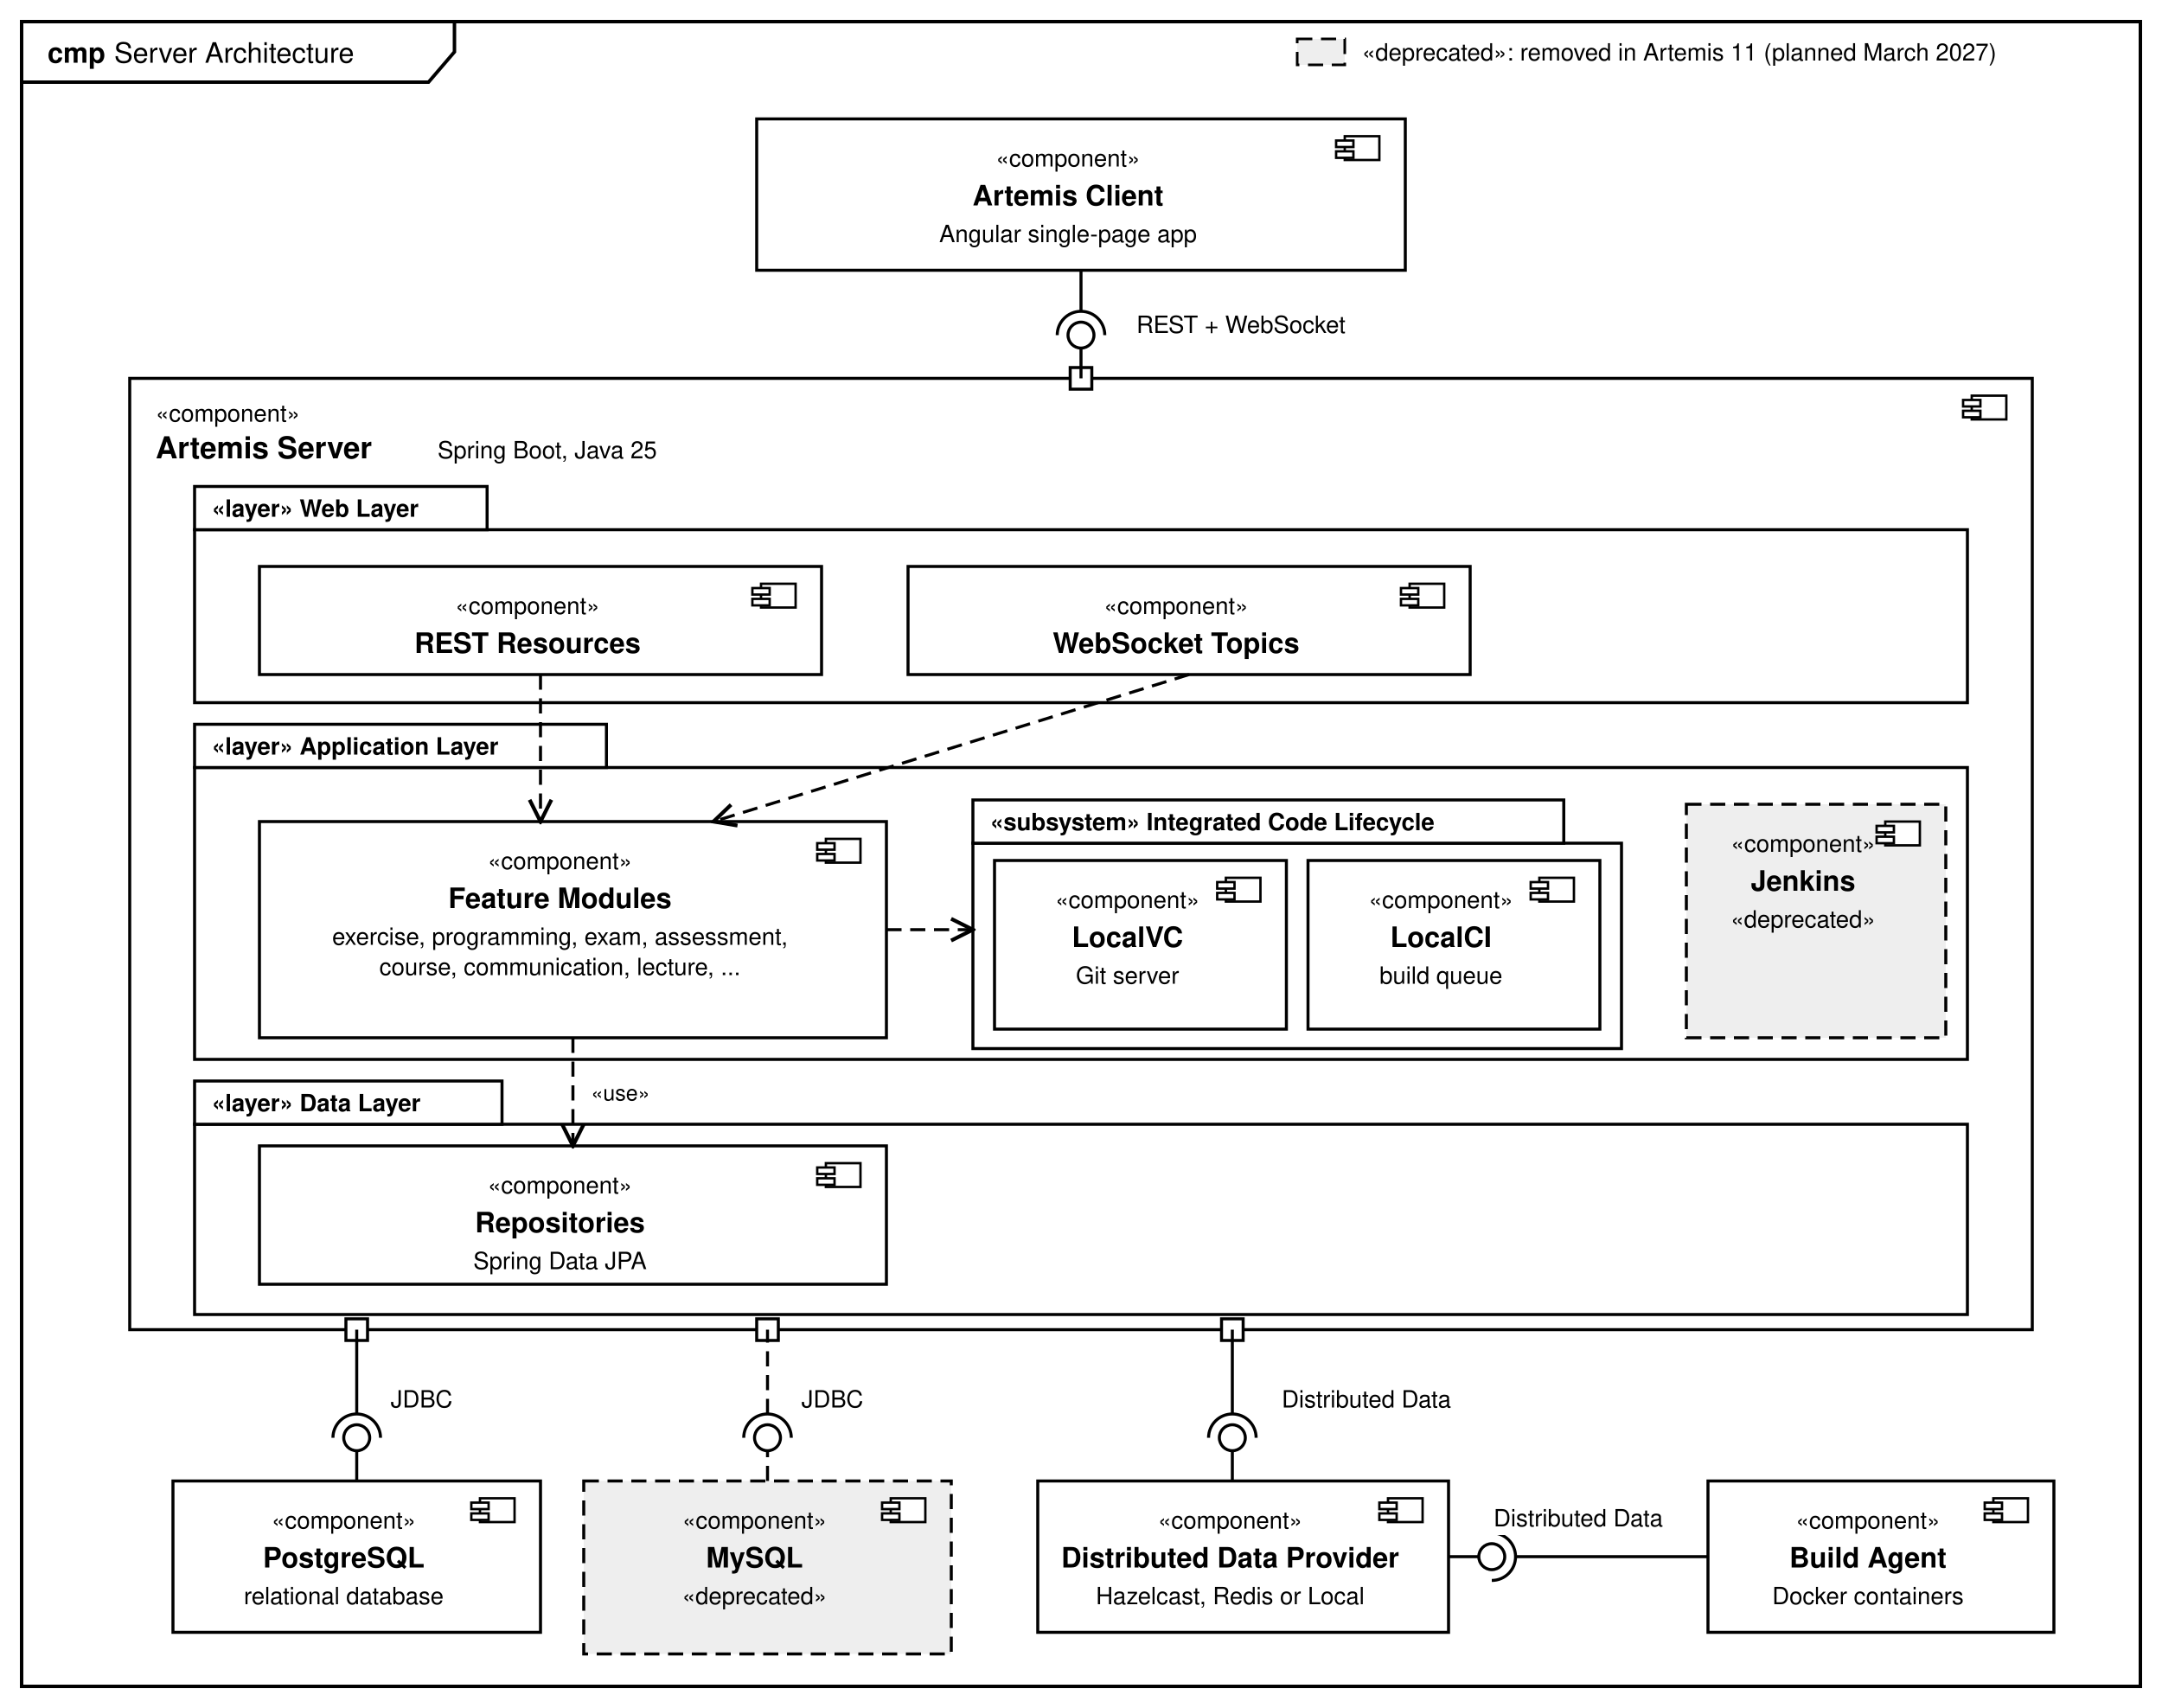
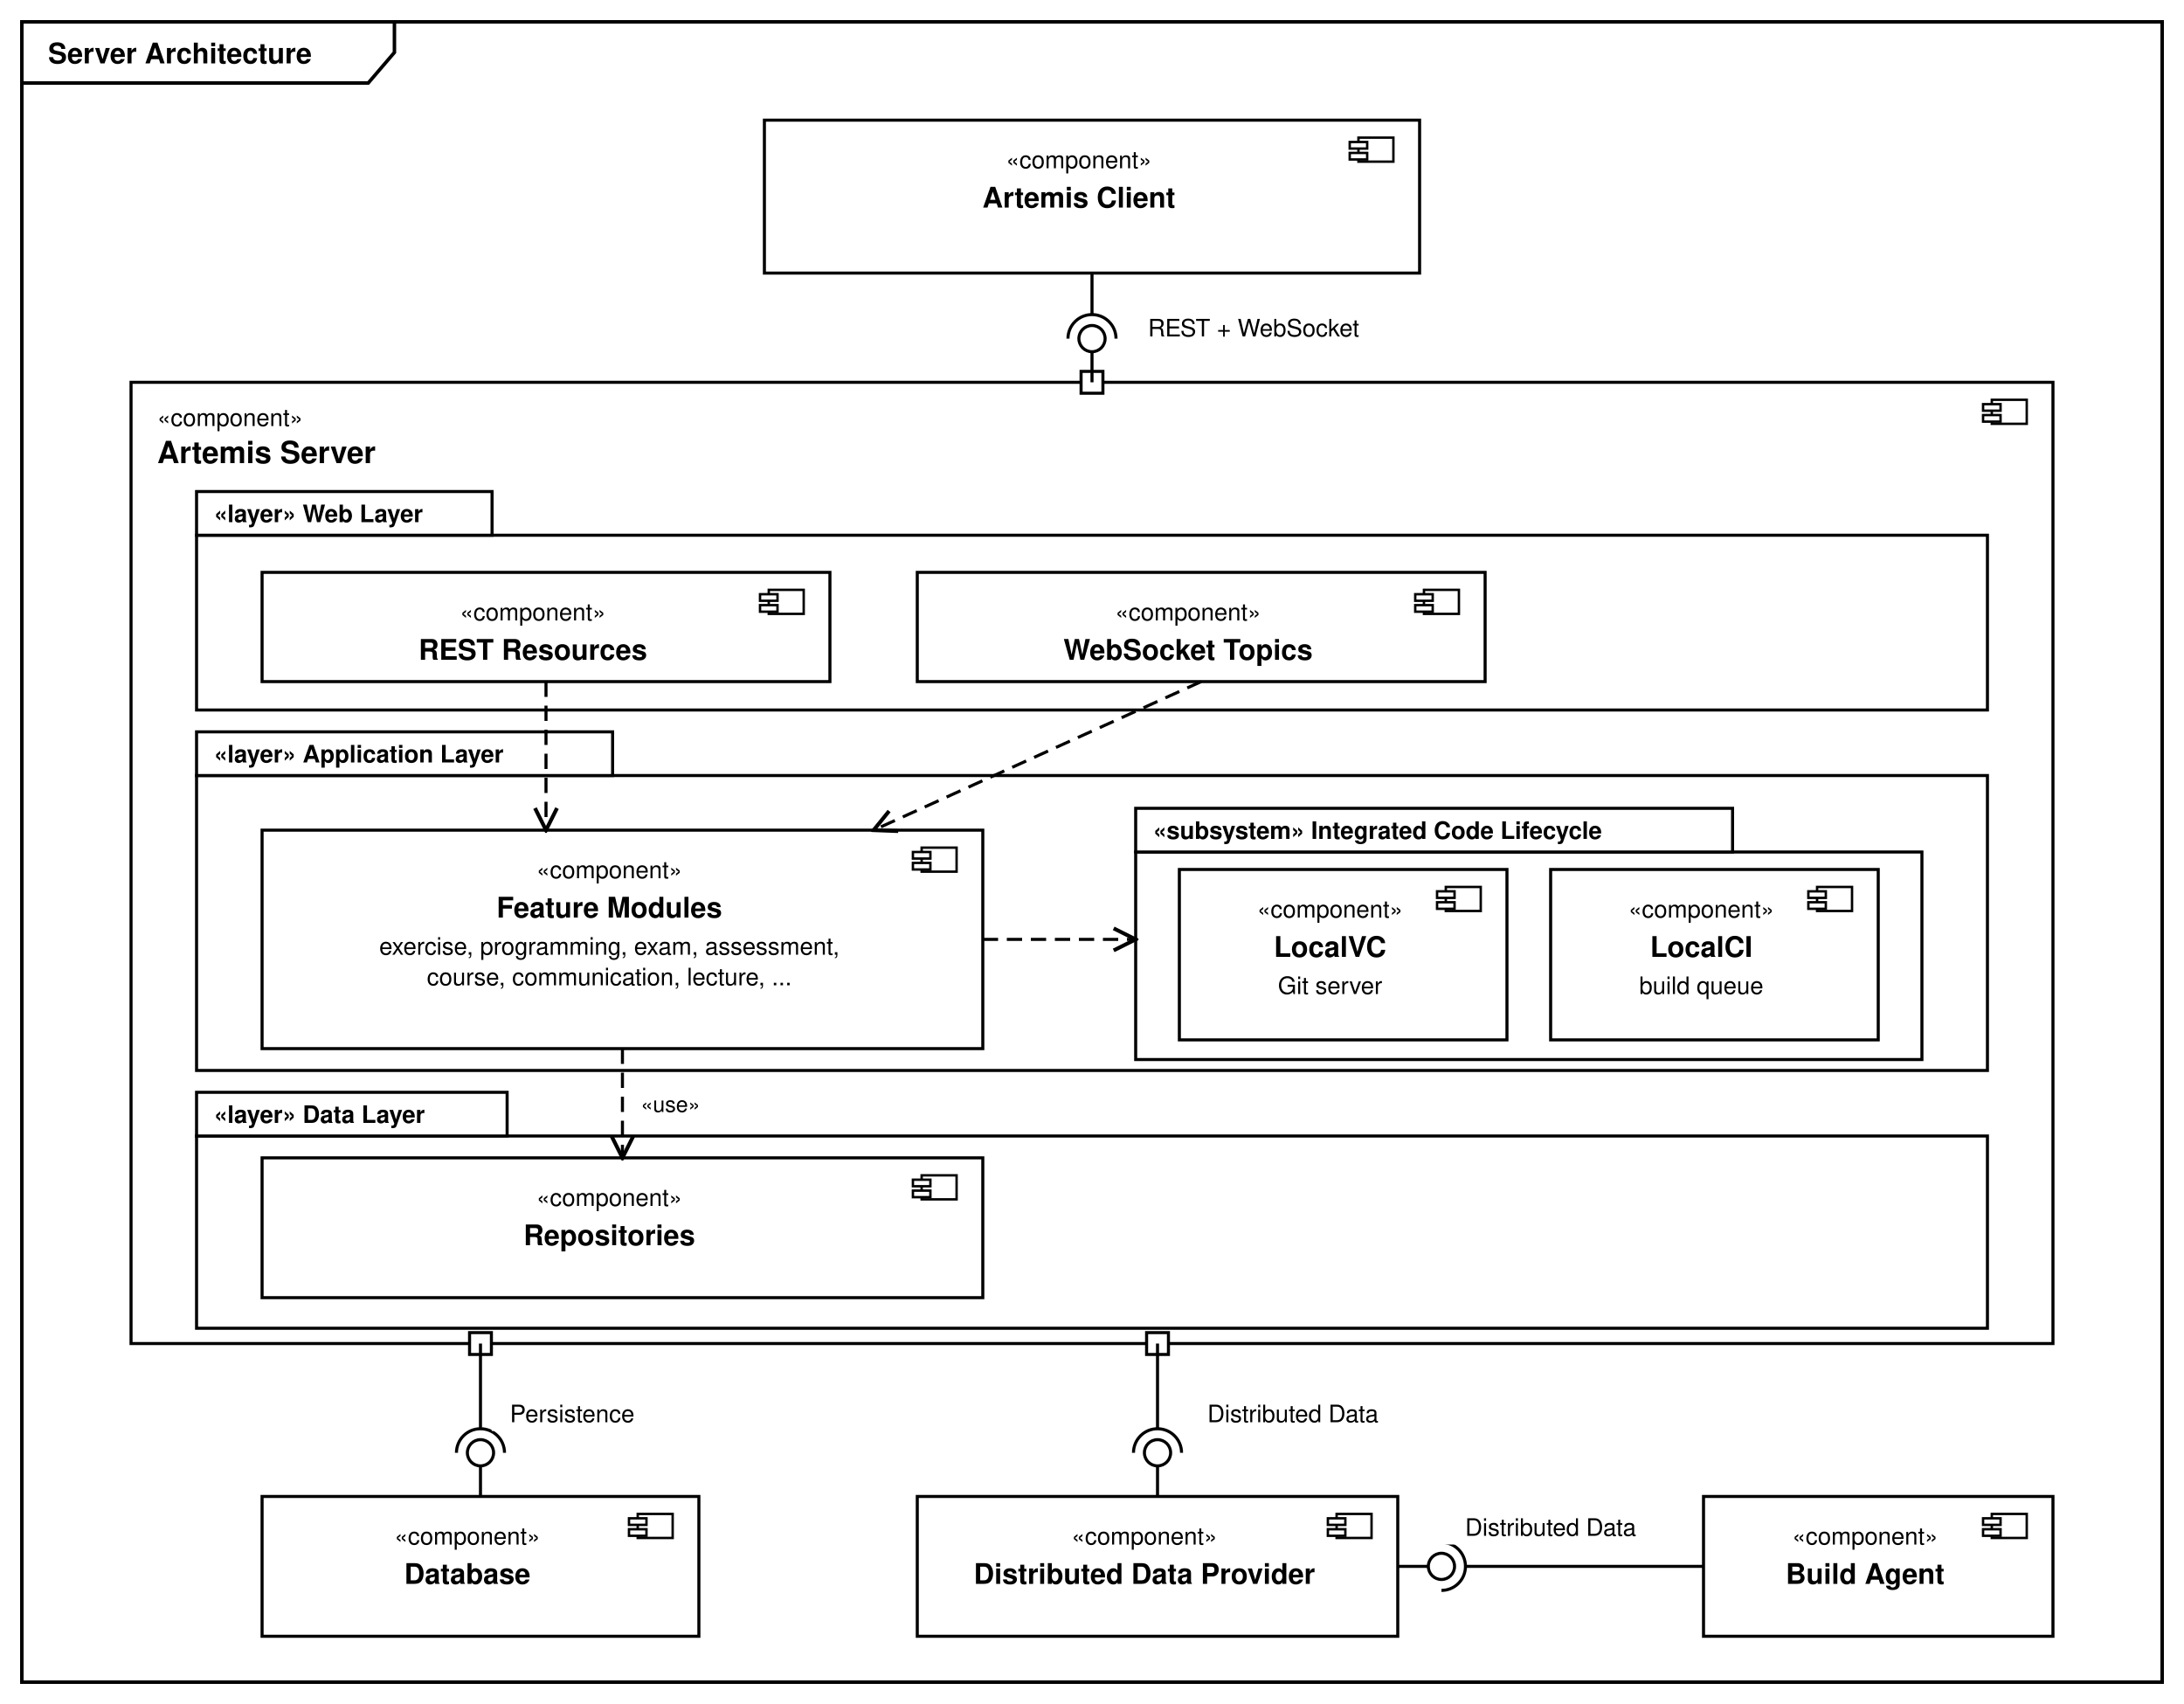
- <svg xmlns="http://www.w3.org/2000/svg" viewBox="0 0 1000 790" width="1000" height="790" font-family="Helvetica, Arial, sans-serif" role="img" aria-labelledby="t d">
+ <svg xmlns="http://www.w3.org/2000/svg" viewBox="0 0 1000 780" width="1000" height="780" font-family="Helvetica, Arial, sans-serif" role="img" aria-labelledby="t d">
  <defs>
    <marker id="open" viewBox="0 0 10 10" refX="9" refY="5" markerWidth="9" markerHeight="9" orient="auto">
      <path d="M1 1 L9 5 L1 9" fill="none" stroke="#000000" stroke-width="1.4" />
    </marker>
  </defs>
-   <rect width="1000" height="790" fill="#ffffff" />
-   <rect x="10" y="10" width="980" height="770" fill="#ffffff" stroke="#000000" stroke-width="1.6" />
-   <polygon points="10,10 210.2,10 210.2,24 198.2,38 10,38" fill="#ffffff" stroke="#000000" stroke-width="1.6" />
-   <text x="22" y="29" font-size="13" font-weight="700" font-style="normal" text-anchor="start" fill="#000000">cmp</text>
-   <text x="52.8" y="29" font-size="13" font-weight="400" font-style="normal" text-anchor="start" fill="#000000">Server Architecture</text>
+   <rect width="1000" height="780" fill="#ffffff" />
+   <rect x="10" y="10" width="980" height="760" fill="#ffffff" stroke="#000000" stroke-width="1.6" />
+   <polygon points="10,10 180.6,10 180.6,24 168.6,38 10,38" fill="#ffffff" stroke="#000000" stroke-width="1.6" />
+   <text x="22" y="29" font-size="13" font-weight="700" font-style="normal" text-anchor="start" fill="#000000">Server Architecture</text>
  <rect x="350" y="55" width="300" height="70" fill="#ffffff" stroke="#000000" stroke-width="1.4" />
  <rect x="622" y="63" width="16" height="11" fill="#ffffff" stroke="#000000" stroke-width="1.1" />
  <rect x="618" y="65" width="8" height="3" fill="#ffffff" stroke="#000000" stroke-width="1.1" />
  <rect x="618" y="70" width="8" height="3" fill="#ffffff" stroke="#000000" stroke-width="1.1" />
  <text x="494.0" y="77" font-size="11" font-weight="400" font-style="normal" text-anchor="middle" fill="#000000">«component»</text>
  <text x="494.0" y="95" font-size="13" font-weight="700" font-style="normal" text-anchor="middle" fill="#000000">Artemis Client</text>
-   <text x="494.0" y="112" font-size="11" font-weight="400" font-style="normal" text-anchor="middle" fill="#000000">Angular single-page app</text>
  <rect x="60" y="175" width="880" height="440" fill="#ffffff" stroke="#000000" stroke-width="1.4" />
  <rect x="912" y="183" width="16" height="11" fill="#ffffff" stroke="#000000" stroke-width="1.1" />
  <rect x="908" y="185" width="8" height="3" fill="#ffffff" stroke="#000000" stroke-width="1.1" />
  <rect x="908" y="190" width="8" height="3" fill="#ffffff" stroke="#000000" stroke-width="1.1" />
  <text x="72" y="195" font-size="11" font-weight="400" font-style="normal" text-anchor="start" fill="#000000">«component»</text>
  <text x="72" y="212" font-size="14" font-weight="700" font-style="normal" text-anchor="start" fill="#000000">Artemis Server</text>
-   <text x="202.4" y="212" font-size="11" font-weight="400" font-style="normal" text-anchor="start" fill="#000000">Spring Boot, Java 25</text>
  <rect x="495" y="170" width="10" height="10" fill="#ffffff" stroke="#000000" stroke-width="1.4" />
  <line x1="500" y1="175" x2="500.0" y2="161.0" stroke="#000000" stroke-width="1.4" />
  <circle cx="500.0" cy="155.0" r="6" fill="#ffffff" stroke="#000000" stroke-width="1.4" />
  <path d="M 511.0 155.0 A 11 11 0 0 0 489.0 155.0" fill="none" stroke="#000000" stroke-width="1.4" />
  <polyline points="500.0,144.0 500,125" fill="none" stroke="#000000" stroke-width="1.4" />
  <rect x="521.72" y="143" width="104.56" height="15" fill="#ffffff" />
  <text x="574" y="154" font-size="11" font-weight="400" font-style="normal" text-anchor="middle" fill="#000000">REST + WebSocket</text>
  <rect x="90" y="245" width="820" height="80" fill="#ffffff" stroke="#000000" stroke-width="1.4" />
  <rect x="90" y="225" width="135.3" height="20" fill="#ffffff" stroke="#000000" stroke-width="1.4" />
  <text x="98" y="239" font-size="11" font-weight="700" font-style="normal" text-anchor="start" fill="#000000">«layer» Web Layer</text>
  <rect x="120" y="262" width="260" height="50" fill="#ffffff" stroke="#000000" stroke-width="1.4" />
  <rect x="352" y="270" width="16" height="11" fill="#ffffff" stroke="#000000" stroke-width="1.1" />
  <rect x="348" y="272" width="8" height="3" fill="#ffffff" stroke="#000000" stroke-width="1.1" />
  <rect x="348" y="277" width="8" height="3" fill="#ffffff" stroke="#000000" stroke-width="1.1" />
  <text x="244.0" y="284" font-size="11" font-weight="400" font-style="normal" text-anchor="middle" fill="#000000">«component»</text>
  <text x="244.0" y="302" font-size="13" font-weight="700" font-style="normal" text-anchor="middle" fill="#000000">REST Resources</text>
  <rect x="420" y="262" width="260" height="50" fill="#ffffff" stroke="#000000" stroke-width="1.4" />
  <rect x="652" y="270" width="16" height="11" fill="#ffffff" stroke="#000000" stroke-width="1.1" />
  <rect x="648" y="272" width="8" height="3" fill="#ffffff" stroke="#000000" stroke-width="1.1" />
  <rect x="648" y="277" width="8" height="3" fill="#ffffff" stroke="#000000" stroke-width="1.1" />
  <text x="544.0" y="284" font-size="11" font-weight="400" font-style="normal" text-anchor="middle" fill="#000000">«component»</text>
  <text x="544.0" y="302" font-size="13" font-weight="700" font-style="normal" text-anchor="middle" fill="#000000">WebSocket Topics</text>
  <rect x="90" y="355" width="820" height="135" fill="#ffffff" stroke="#000000" stroke-width="1.4" />
  <rect x="90" y="335" width="190.5" height="20" fill="#ffffff" stroke="#000000" stroke-width="1.4" />
  <text x="98" y="349" font-size="11" font-weight="700" font-style="normal" text-anchor="start" fill="#000000">«layer» Application Layer</text>
-   <rect x="120" y="380" width="290" height="100" fill="#ffffff" stroke="#000000" stroke-width="1.4" />
-   <rect x="382" y="388" width="16" height="11" fill="#ffffff" stroke="#000000" stroke-width="1.1" />
-   <rect x="378" y="390" width="8" height="3" fill="#ffffff" stroke="#000000" stroke-width="1.1" />
-   <rect x="378" y="395" width="8" height="3" fill="#ffffff" stroke="#000000" stroke-width="1.1" />
-   <text x="259.0" y="402" font-size="11" font-weight="400" font-style="normal" text-anchor="middle" fill="#000000">«component»</text>
-   <text x="259.0" y="420" font-size="13" font-weight="700" font-style="normal" text-anchor="middle" fill="#000000">Feature Modules</text>
-   <text x="259.0" y="437" font-size="11" font-weight="400" font-style="normal" text-anchor="middle" fill="#000000">exercise, programming, exam, assessment,</text>
-   <text x="259.0" y="451" font-size="11" font-weight="400" font-style="normal" text-anchor="middle" fill="#000000">course, communication, lecture, ...</text>
-   <rect x="450" y="390" width="300" height="95" fill="#ffffff" stroke="#000000" stroke-width="1.4" />
-   <rect x="450" y="370" width="273.3" height="20" fill="#ffffff" stroke="#000000" stroke-width="1.4" />
-   <text x="458" y="384" font-size="11" font-weight="700" font-style="normal" text-anchor="start" fill="#000000">«subsystem» Integrated Code Lifecycle</text>
-   <rect x="460" y="398" width="135" height="78" fill="#ffffff" stroke="#000000" stroke-width="1.4" />
-   <rect x="567" y="406" width="16" height="11" fill="#ffffff" stroke="#000000" stroke-width="1.1" />
-   <rect x="563" y="408" width="8" height="3" fill="#ffffff" stroke="#000000" stroke-width="1.1" />
-   <rect x="563" y="413" width="8" height="3" fill="#ffffff" stroke="#000000" stroke-width="1.1" />
-   <text x="521.5" y="420" font-size="11" font-weight="400" font-style="normal" text-anchor="middle" fill="#000000">«component»</text>
-   <text x="521.5" y="438" font-size="13" font-weight="700" font-style="normal" text-anchor="middle" fill="#000000">LocalVC</text>
-   <text x="521.5" y="455" font-size="11" font-weight="400" font-style="normal" text-anchor="middle" fill="#000000">Git server</text>
-   <rect x="605" y="398" width="135" height="78" fill="#ffffff" stroke="#000000" stroke-width="1.4" />
-   <rect x="712" y="406" width="16" height="11" fill="#ffffff" stroke="#000000" stroke-width="1.1" />
-   <rect x="708" y="408" width="8" height="3" fill="#ffffff" stroke="#000000" stroke-width="1.1" />
-   <rect x="708" y="413" width="8" height="3" fill="#ffffff" stroke="#000000" stroke-width="1.1" />
-   <text x="666.5" y="420" font-size="11" font-weight="400" font-style="normal" text-anchor="middle" fill="#000000">«component»</text>
-   <text x="666.5" y="438" font-size="13" font-weight="700" font-style="normal" text-anchor="middle" fill="#000000">LocalCI</text>
-   <text x="666.5" y="455" font-size="11" font-weight="400" font-style="normal" text-anchor="middle" fill="#000000">build queue</text>
-   <rect x="780" y="372" width="120" height="108" fill="#eeeeee" stroke="#000000" stroke-width="1.4" stroke-dasharray="7 4" />
-   <rect x="872" y="380" width="16" height="11" fill="#ffffff" stroke="#000000" stroke-width="1.1" />
-   <rect x="868" y="382" width="8" height="3" fill="#ffffff" stroke="#000000" stroke-width="1.1" />
-   <rect x="868" y="387" width="8" height="3" fill="#ffffff" stroke="#000000" stroke-width="1.1" />
-   <text x="834.0" y="394" font-size="11" font-weight="400" font-style="normal" text-anchor="middle" fill="#000000">«component»</text>
-   <text x="834.0" y="412" font-size="13" font-weight="700" font-style="normal" text-anchor="middle" fill="#000000">Jenkins</text>
-   <text x="834.0" y="429" font-size="11" font-weight="400" font-style="normal" text-anchor="middle" fill="#000000">«deprecated»</text>
+   <rect x="120" y="380" width="330" height="100" fill="#ffffff" stroke="#000000" stroke-width="1.4" />
+   <rect x="422" y="388" width="16" height="11" fill="#ffffff" stroke="#000000" stroke-width="1.1" />
+   <rect x="418" y="390" width="8" height="3" fill="#ffffff" stroke="#000000" stroke-width="1.1" />
+   <rect x="418" y="395" width="8" height="3" fill="#ffffff" stroke="#000000" stroke-width="1.1" />
+   <text x="279.0" y="402" font-size="11" font-weight="400" font-style="normal" text-anchor="middle" fill="#000000">«component»</text>
+   <text x="279.0" y="420" font-size="13" font-weight="700" font-style="normal" text-anchor="middle" fill="#000000">Feature Modules</text>
+   <text x="279.0" y="437" font-size="11" font-weight="400" font-style="normal" text-anchor="middle" fill="#000000">exercise, programming, exam, assessment,</text>
+   <text x="279.0" y="451" font-size="11" font-weight="400" font-style="normal" text-anchor="middle" fill="#000000">course, communication, lecture, ...</text>
+   <rect x="520" y="390" width="360" height="95" fill="#ffffff" stroke="#000000" stroke-width="1.4" />
+   <rect x="520" y="370" width="273.3" height="20" fill="#ffffff" stroke="#000000" stroke-width="1.4" />
+   <text x="528" y="384" font-size="11" font-weight="700" font-style="normal" text-anchor="start" fill="#000000">«subsystem» Integrated Code Lifecycle</text>
+   <rect x="540" y="398" width="150" height="78" fill="#ffffff" stroke="#000000" stroke-width="1.4" />
+   <rect x="662" y="406" width="16" height="11" fill="#ffffff" stroke="#000000" stroke-width="1.1" />
+   <rect x="658" y="408" width="8" height="3" fill="#ffffff" stroke="#000000" stroke-width="1.1" />
+   <rect x="658" y="413" width="8" height="3" fill="#ffffff" stroke="#000000" stroke-width="1.1" />
+   <text x="609.0" y="420" font-size="11" font-weight="400" font-style="normal" text-anchor="middle" fill="#000000">«component»</text>
+   <text x="609.0" y="438" font-size="13" font-weight="700" font-style="normal" text-anchor="middle" fill="#000000">LocalVC</text>
+   <text x="609.0" y="455" font-size="11" font-weight="400" font-style="normal" text-anchor="middle" fill="#000000">Git server</text>
+   <rect x="710" y="398" width="150" height="78" fill="#ffffff" stroke="#000000" stroke-width="1.4" />
+   <rect x="832" y="406" width="16" height="11" fill="#ffffff" stroke="#000000" stroke-width="1.1" />
+   <rect x="828" y="408" width="8" height="3" fill="#ffffff" stroke="#000000" stroke-width="1.1" />
+   <rect x="828" y="413" width="8" height="3" fill="#ffffff" stroke="#000000" stroke-width="1.1" />
+   <text x="779.0" y="420" font-size="11" font-weight="400" font-style="normal" text-anchor="middle" fill="#000000">«component»</text>
+   <text x="779.0" y="438" font-size="13" font-weight="700" font-style="normal" text-anchor="middle" fill="#000000">LocalCI</text>
+   <text x="779.0" y="455" font-size="11" font-weight="400" font-style="normal" text-anchor="middle" fill="#000000">build queue</text>
  <rect x="90" y="520" width="820" height="88" fill="#ffffff" stroke="#000000" stroke-width="1.4" />
  <rect x="90" y="500" width="142.2" height="20" fill="#ffffff" stroke="#000000" stroke-width="1.4" />
  <text x="98" y="514" font-size="11" font-weight="700" font-style="normal" text-anchor="start" fill="#000000">«layer» Data Layer</text>
-   <rect x="120" y="530" width="290" height="64" fill="#ffffff" stroke="#000000" stroke-width="1.4" />
-   <rect x="382" y="538" width="16" height="11" fill="#ffffff" stroke="#000000" stroke-width="1.1" />
-   <rect x="378" y="540" width="8" height="3" fill="#ffffff" stroke="#000000" stroke-width="1.1" />
-   <rect x="378" y="545" width="8" height="3" fill="#ffffff" stroke="#000000" stroke-width="1.1" />
-   <text x="259.0" y="552" font-size="11" font-weight="400" font-style="normal" text-anchor="middle" fill="#000000">«component»</text>
-   <text x="259.0" y="570" font-size="13" font-weight="700" font-style="normal" text-anchor="middle" fill="#000000">Repositories</text>
-   <text x="259.0" y="587" font-size="11" font-weight="400" font-style="normal" text-anchor="middle" fill="#000000">Spring Data JPA</text>
+   <rect x="120" y="530" width="330" height="64" fill="#ffffff" stroke="#000000" stroke-width="1.4" />
+   <rect x="422" y="538" width="16" height="11" fill="#ffffff" stroke="#000000" stroke-width="1.1" />
+   <rect x="418" y="540" width="8" height="3" fill="#ffffff" stroke="#000000" stroke-width="1.1" />
+   <rect x="418" y="545" width="8" height="3" fill="#ffffff" stroke="#000000" stroke-width="1.1" />
+   <text x="279.0" y="552" font-size="11" font-weight="400" font-style="normal" text-anchor="middle" fill="#000000">«component»</text>
+   <text x="279.0" y="570" font-size="13" font-weight="700" font-style="normal" text-anchor="middle" fill="#000000">Repositories</text>
  <polyline points="250,312 250,380" fill="none" stroke="#000000" stroke-width="1.4" stroke-dasharray="7 4" marker-end="url(#open)" />
-   <polyline points="550,312 330,380" fill="none" stroke="#000000" stroke-width="1.4" stroke-dasharray="7 4" marker-end="url(#open)" />
-   <polyline points="410,430 450,430" fill="none" stroke="#000000" stroke-width="1.4" stroke-dasharray="7 4" marker-end="url(#open)" />
-   <polyline points="265,480 265,530" fill="none" stroke="#000000" stroke-width="1.4" stroke-dasharray="7 4" marker-end="url(#open)" />
-   <rect x="270.0" y="499.0" width="34.0" height="14" fill="#ffffff" />
-   <text x="287.0" y="509.0" font-size="10" font-weight="400" font-style="normal" text-anchor="middle" fill="#000000">«use»</text>
-   <rect x="80" y="685" width="170" height="70" fill="#ffffff" stroke="#000000" stroke-width="1.4" />
-   <rect x="222" y="693" width="16" height="11" fill="#ffffff" stroke="#000000" stroke-width="1.1" />
-   <rect x="218" y="695" width="8" height="3" fill="#ffffff" stroke="#000000" stroke-width="1.1" />
-   <rect x="218" y="700" width="8" height="3" fill="#ffffff" stroke="#000000" stroke-width="1.1" />
-   <text x="159.0" y="707" font-size="11" font-weight="400" font-style="normal" text-anchor="middle" fill="#000000">«component»</text>
-   <text x="159.0" y="725" font-size="13" font-weight="700" font-style="normal" text-anchor="middle" fill="#000000">PostgreSQL</text>
-   <text x="159.0" y="742" font-size="11" font-weight="400" font-style="normal" text-anchor="middle" fill="#000000">relational database</text>
-   <rect x="270" y="685" width="170" height="80" fill="#eeeeee" stroke="#000000" stroke-width="1.4" stroke-dasharray="7 4" />
-   <rect x="412" y="693" width="16" height="11" fill="#ffffff" stroke="#000000" stroke-width="1.1" />
-   <rect x="408" y="695" width="8" height="3" fill="#ffffff" stroke="#000000" stroke-width="1.1" />
-   <rect x="408" y="700" width="8" height="3" fill="#ffffff" stroke="#000000" stroke-width="1.1" />
-   <text x="349.0" y="707" font-size="11" font-weight="400" font-style="normal" text-anchor="middle" fill="#000000">«component»</text>
-   <text x="349.0" y="725" font-size="13" font-weight="700" font-style="normal" text-anchor="middle" fill="#000000">MySQL</text>
-   <text x="349.0" y="742" font-size="11" font-weight="400" font-style="normal" text-anchor="middle" fill="#000000">«deprecated»</text>
-   <rect x="160" y="610" width="10" height="10" fill="#ffffff" stroke="#000000" stroke-width="1.4" />
-   <line x1="165" y1="685" x2="165.0" y2="671.0" stroke="#000000" stroke-width="1.4" />
-   <circle cx="165.0" cy="665.0" r="6" fill="#ffffff" stroke="#000000" stroke-width="1.4" />
-   <path d="M 176.0 665.0 A 11 11 0 0 0 154.0 665.0" fill="none" stroke="#000000" stroke-width="1.4" />
-   <polyline points="165.0,654.0 165,615" fill="none" stroke="#000000" stroke-width="1.4" />
-   <rect x="179.68" y="640" width="30.64" height="15" fill="#ffffff" />
-   <text x="195" y="651" font-size="11" font-weight="400" font-style="normal" text-anchor="middle" fill="#000000">JDBC</text>
-   <rect x="350" y="610" width="10" height="10" fill="#ffffff" stroke="#000000" stroke-width="1.4" />
-   <line x1="355" y1="685" x2="355.0" y2="671.0" stroke="#000000" stroke-width="1.4" stroke-dasharray="7 4" />
-   <circle cx="355.0" cy="665.0" r="6" fill="#ffffff" stroke="#000000" stroke-width="1.4" />
-   <path d="M 366.0 665.0 A 11 11 0 0 0 344.0 665.0" fill="none" stroke="#000000" stroke-width="1.4" />
-   <polyline points="355.0,654.0 355,615" fill="none" stroke="#000000" stroke-width="1.4" stroke-dasharray="7 4" />
-   <rect x="369.68" y="640" width="30.64" height="15" fill="#ffffff" />
-   <text x="385" y="651" font-size="11" font-weight="400" font-style="normal" text-anchor="middle" fill="#000000">JDBC</text>
-   <rect x="480" y="685" width="190" height="70" fill="#ffffff" stroke="#000000" stroke-width="1.4" />
-   <rect x="642" y="693" width="16" height="11" fill="#ffffff" stroke="#000000" stroke-width="1.1" />
-   <rect x="638" y="695" width="8" height="3" fill="#ffffff" stroke="#000000" stroke-width="1.1" />
-   <rect x="638" y="700" width="8" height="3" fill="#ffffff" stroke="#000000" stroke-width="1.1" />
-   <text x="569.0" y="707" font-size="11" font-weight="400" font-style="normal" text-anchor="middle" fill="#000000">«component»</text>
-   <text x="569.0" y="725" font-size="13" font-weight="700" font-style="normal" text-anchor="middle" fill="#000000">Distributed Data Provider</text>
-   <text x="569.0" y="742" font-size="11" font-weight="400" font-style="normal" text-anchor="middle" fill="#000000">Hazelcast, Redis or Local</text>
-   <rect x="565" y="610" width="10" height="10" fill="#ffffff" stroke="#000000" stroke-width="1.4" />
-   <line x1="570" y1="685" x2="570.0" y2="671.0" stroke="#000000" stroke-width="1.4" />
-   <circle cx="570.0" cy="665.0" r="6" fill="#ffffff" stroke="#000000" stroke-width="1.4" />
-   <path d="M 581.0 665.0 A 11 11 0 0 0 559.0 665.0" fill="none" stroke="#000000" stroke-width="1.4" />
-   <polyline points="570.0,654.0 570,615" fill="none" stroke="#000000" stroke-width="1.4" />
-   <rect x="579.72" y="640" width="104.56" height="15" fill="#ffffff" />
-   <text x="632" y="651" font-size="11" font-weight="400" font-style="normal" text-anchor="middle" fill="#000000">Distributed Data</text>
-   <rect x="790" y="685" width="160" height="70" fill="#ffffff" stroke="#000000" stroke-width="1.4" />
-   <rect x="922" y="693" width="16" height="11" fill="#ffffff" stroke="#000000" stroke-width="1.1" />
-   <rect x="918" y="695" width="8" height="3" fill="#ffffff" stroke="#000000" stroke-width="1.1" />
-   <rect x="918" y="700" width="8" height="3" fill="#ffffff" stroke="#000000" stroke-width="1.1" />
-   <text x="864.0" y="707" font-size="11" font-weight="400" font-style="normal" text-anchor="middle" fill="#000000">«component»</text>
-   <text x="864.0" y="725" font-size="13" font-weight="700" font-style="normal" text-anchor="middle" fill="#000000">Build Agent</text>
-   <text x="864.0" y="742" font-size="11" font-weight="400" font-style="normal" text-anchor="middle" fill="#000000">Docker containers</text>
-   <line x1="670" y1="720" x2="684.0" y2="720.0" stroke="#000000" stroke-width="1.4" />
-   <circle cx="690.0" cy="720.0" r="6" fill="#ffffff" stroke="#000000" stroke-width="1.4" />
-   <path d="M 690.0 731.0 A 11 11 0 0 0 690.0 709.0" fill="none" stroke="#000000" stroke-width="1.4" />
-   <polyline points="701.0,720.0 790,720" fill="none" stroke="#000000" stroke-width="1.4" />
-   <rect x="677.72" y="695" width="104.56" height="15" fill="#ffffff" />
-   <text x="730" y="706" font-size="11" font-weight="400" font-style="normal" text-anchor="middle" fill="#000000">Distributed Data</text>
-   <rect x="600" y="18" width="22" height="12" fill="#eeeeee" stroke="#000000" stroke-width="1.2" stroke-dasharray="7 4" />
-   <text x="630" y="28" font-size="11" font-weight="400" font-style="normal" text-anchor="start" fill="#000000">«deprecated»: removed in Artemis 11 (planned March 2027)</text>
+   <polyline points="550,312 400,380" fill="none" stroke="#000000" stroke-width="1.4" stroke-dasharray="7 4" marker-end="url(#open)" />
+   <polyline points="450,430 520,430" fill="none" stroke="#000000" stroke-width="1.4" stroke-dasharray="7 4" marker-end="url(#open)" />
+   <polyline points="285,480 285,530" fill="none" stroke="#000000" stroke-width="1.4" stroke-dasharray="7 4" marker-end="url(#open)" />
+   <rect x="290.0" y="499.0" width="34.0" height="14" fill="#ffffff" />
+   <text x="307.0" y="509.0" font-size="10" font-weight="400" font-style="normal" text-anchor="middle" fill="#000000">«use»</text>
+   <rect x="120" y="685" width="200" height="64" fill="#ffffff" stroke="#000000" stroke-width="1.4" />
+   <rect x="292" y="693" width="16" height="11" fill="#ffffff" stroke="#000000" stroke-width="1.1" />
+   <rect x="288" y="695" width="8" height="3" fill="#ffffff" stroke="#000000" stroke-width="1.1" />
+   <rect x="288" y="700" width="8" height="3" fill="#ffffff" stroke="#000000" stroke-width="1.1" />
+   <text x="214.0" y="707" font-size="11" font-weight="400" font-style="normal" text-anchor="middle" fill="#000000">«component»</text>
+   <text x="214.0" y="725" font-size="13" font-weight="700" font-style="normal" text-anchor="middle" fill="#000000">Database</text>
+   <rect x="215" y="610" width="10" height="10" fill="#ffffff" stroke="#000000" stroke-width="1.4" />
+   <line x1="220" y1="685" x2="220.0" y2="671.0" stroke="#000000" stroke-width="1.4" />
+   <circle cx="220.0" cy="665.0" r="6" fill="#ffffff" stroke="#000000" stroke-width="1.4" />
+   <path d="M 231.0 665.0 A 11 11 0 0 0 209.0 665.0" fill="none" stroke="#000000" stroke-width="1.4" />
+   <polyline points="220.0,654.0 220,615" fill="none" stroke="#000000" stroke-width="1.4" />
+   <rect x="225.12" y="640" width="73.76" height="15" fill="#ffffff" />
+   <text x="262" y="651" font-size="11" font-weight="400" font-style="normal" text-anchor="middle" fill="#000000">Persistence</text>
+   <rect x="420" y="685" width="220" height="64" fill="#ffffff" stroke="#000000" stroke-width="1.4" />
+   <rect x="612" y="693" width="16" height="11" fill="#ffffff" stroke="#000000" stroke-width="1.1" />
+   <rect x="608" y="695" width="8" height="3" fill="#ffffff" stroke="#000000" stroke-width="1.1" />
+   <rect x="608" y="700" width="8" height="3" fill="#ffffff" stroke="#000000" stroke-width="1.1" />
+   <text x="524.0" y="707" font-size="11" font-weight="400" font-style="normal" text-anchor="middle" fill="#000000">«component»</text>
+   <text x="524.0" y="725" font-size="13" font-weight="700" font-style="normal" text-anchor="middle" fill="#000000">Distributed Data Provider</text>
+   <rect x="525" y="610" width="10" height="10" fill="#ffffff" stroke="#000000" stroke-width="1.4" />
+   <line x1="530" y1="685" x2="530.0" y2="671.0" stroke="#000000" stroke-width="1.4" />
+   <circle cx="530.0" cy="665.0" r="6" fill="#ffffff" stroke="#000000" stroke-width="1.4" />
+   <path d="M 541.0 665.0 A 11 11 0 0 0 519.0 665.0" fill="none" stroke="#000000" stroke-width="1.4" />
+   <polyline points="530.0,654.0 530,615" fill="none" stroke="#000000" stroke-width="1.4" />
+   <rect x="539.72" y="640" width="104.56" height="15" fill="#ffffff" />
+   <text x="592" y="651" font-size="11" font-weight="400" font-style="normal" text-anchor="middle" fill="#000000">Distributed Data</text>
+   <rect x="780" y="685" width="160" height="64" fill="#ffffff" stroke="#000000" stroke-width="1.4" />
+   <rect x="912" y="693" width="16" height="11" fill="#ffffff" stroke="#000000" stroke-width="1.1" />
+   <rect x="908" y="695" width="8" height="3" fill="#ffffff" stroke="#000000" stroke-width="1.1" />
+   <rect x="908" y="700" width="8" height="3" fill="#ffffff" stroke="#000000" stroke-width="1.1" />
+   <text x="854.0" y="707" font-size="11" font-weight="400" font-style="normal" text-anchor="middle" fill="#000000">«component»</text>
+   <text x="854.0" y="725" font-size="13" font-weight="700" font-style="normal" text-anchor="middle" fill="#000000">Build Agent</text>
+   <line x1="640" y1="717" x2="654.0" y2="717.0" stroke="#000000" stroke-width="1.4" />
+   <circle cx="660.0" cy="717.0" r="6" fill="#ffffff" stroke="#000000" stroke-width="1.4" />
+   <path d="M 660.0 728.0 A 11 11 0 0 0 660.0 706.0" fill="none" stroke="#000000" stroke-width="1.4" />
+   <polyline points="671.0,717.0 780,717" fill="none" stroke="#000000" stroke-width="1.4" />
+   <rect x="657.72" y="692" width="104.56" height="15" fill="#ffffff" />
+   <text x="710" y="703" font-size="11" font-weight="400" font-style="normal" text-anchor="middle" fill="#000000">Distributed Data</text>
</svg>
